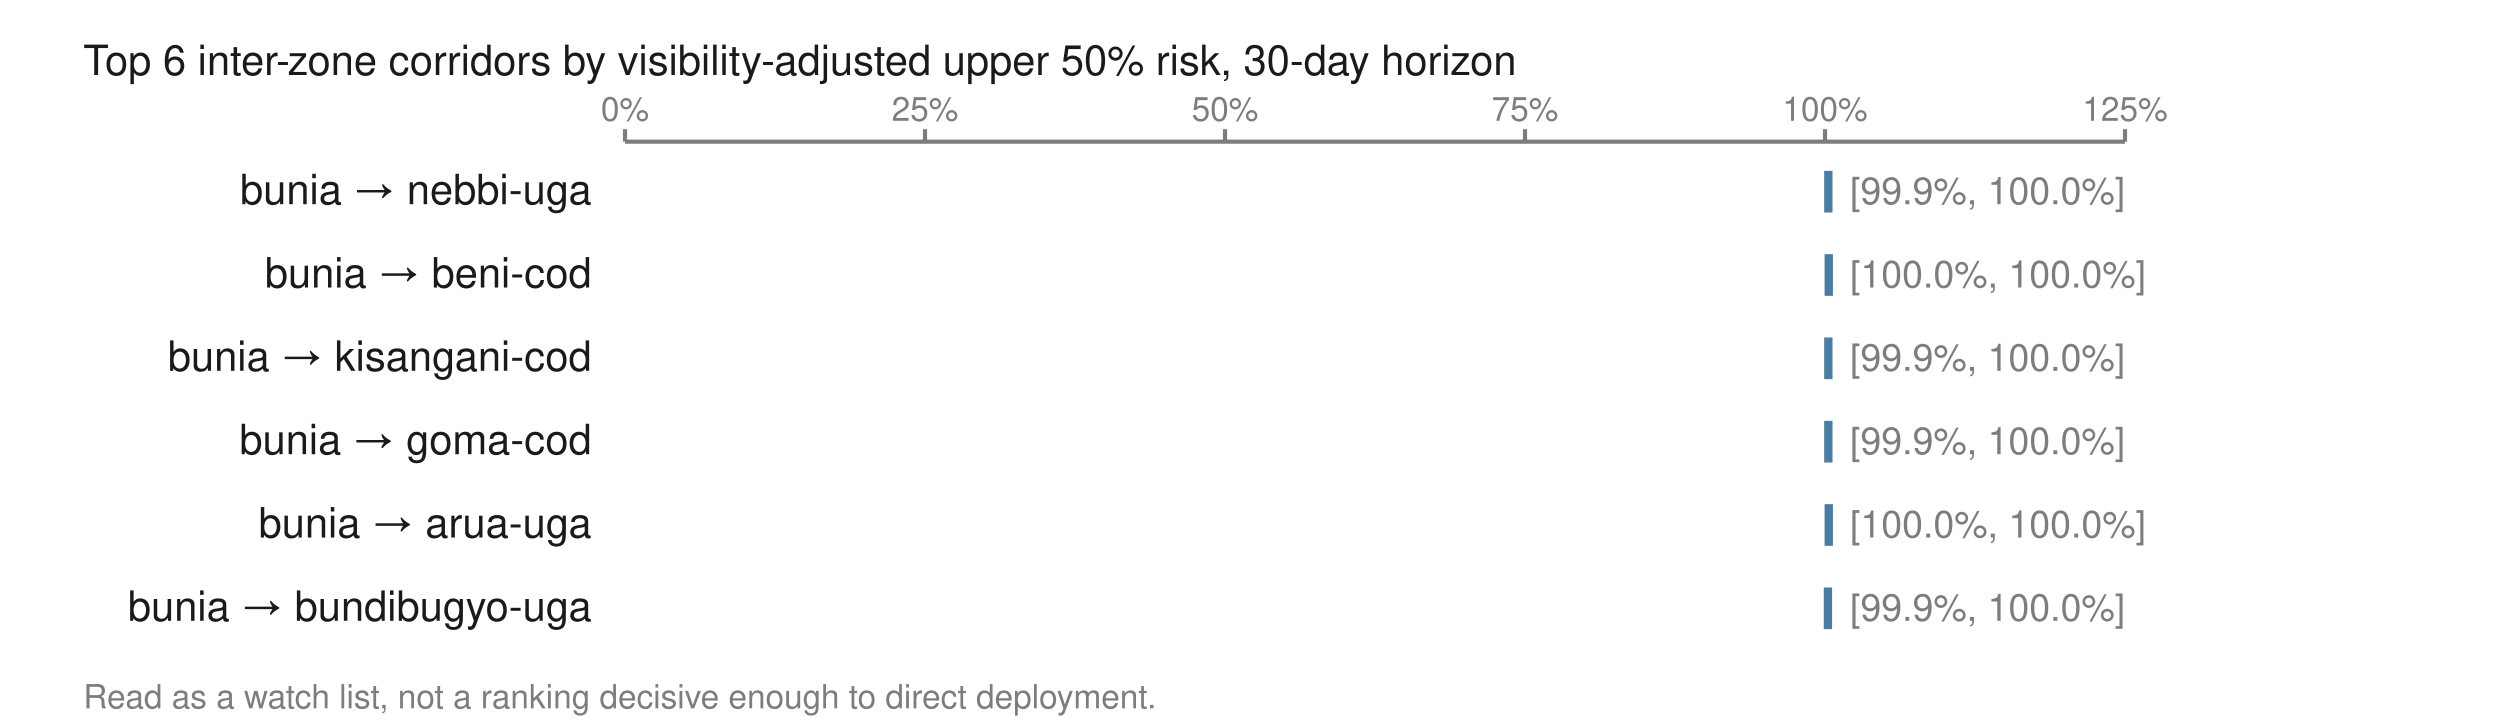
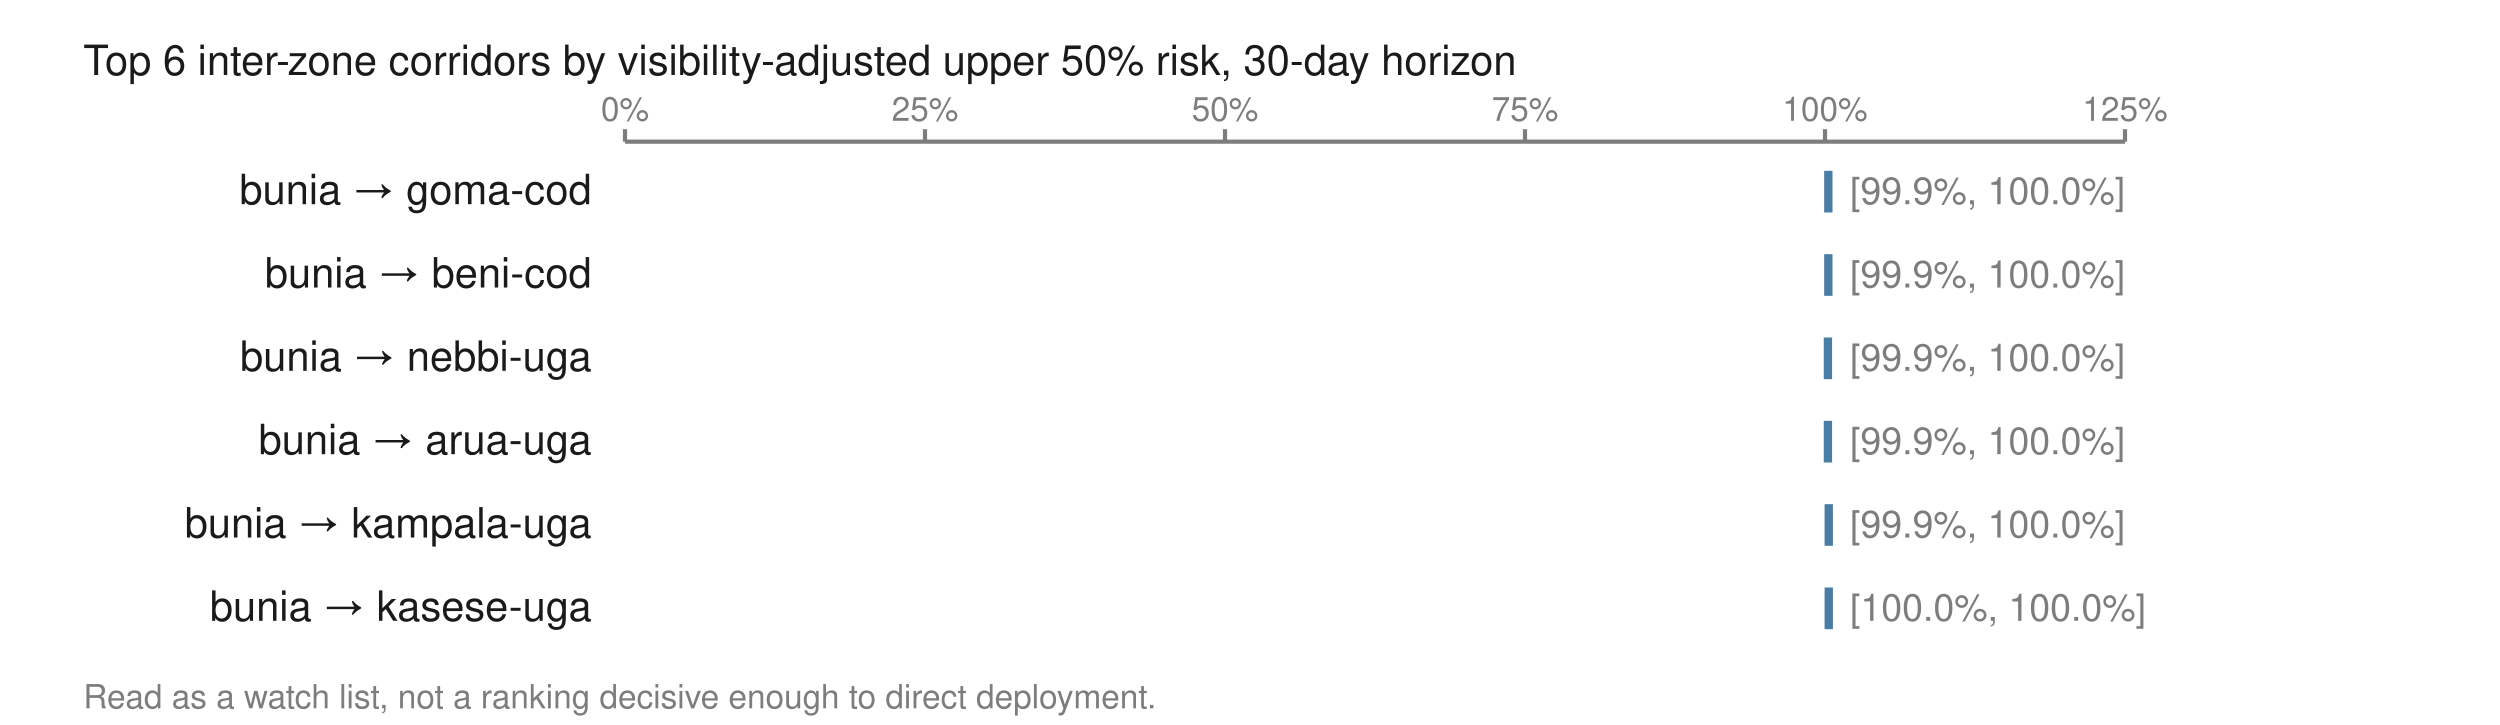
<svg xmlns="http://www.w3.org/2000/svg" viewBox="0 0 600 174" width="600" height="174" role="img" aria-labelledby="t">
  <text x="20.0" y="18.0" font-family="Helvetica,Arial,sans-serif" font-size="10" fill="#1a1a1a" font-weight="normal" text-anchor="start">Top 6 inter-zone corridors by visibility-adjusted upper 50% risk, 30-day horizon</text>
  <line x1="150.0" y1="34.0" x2="510.0" y2="34.0" stroke="#7d7d7d" stroke-width="1" />
  <line x1="150.0" y1="31.0" x2="150.0" y2="34.0" stroke="#7d7d7d" stroke-width="1" />
  <text x="150.0" y="29.0" font-family="Helvetica,Arial,sans-serif" font-size="8" fill="#7d7d7d" font-weight="normal" text-anchor="middle">0%</text>
  <line x1="222.0" y1="31.0" x2="222.0" y2="34.0" stroke="#7d7d7d" stroke-width="1" />
  <text x="222.0" y="29.0" font-family="Helvetica,Arial,sans-serif" font-size="8" fill="#7d7d7d" font-weight="normal" text-anchor="middle">25%</text>
  <line x1="294.0" y1="31.0" x2="294.0" y2="34.0" stroke="#7d7d7d" stroke-width="1" />
  <text x="294.0" y="29.0" font-family="Helvetica,Arial,sans-serif" font-size="8" fill="#7d7d7d" font-weight="normal" text-anchor="middle">50%</text>
  <line x1="366.0" y1="31.0" x2="366.0" y2="34.0" stroke="#7d7d7d" stroke-width="1" />
  <text x="366.0" y="29.0" font-family="Helvetica,Arial,sans-serif" font-size="8" fill="#7d7d7d" font-weight="normal" text-anchor="middle">75%</text>
  <line x1="438.0" y1="31.0" x2="438.0" y2="34.0" stroke="#7d7d7d" stroke-width="1" />
  <text x="438.0" y="29.0" font-family="Helvetica,Arial,sans-serif" font-size="8" fill="#7d7d7d" font-weight="normal" text-anchor="middle">100%</text>
  <line x1="510.0" y1="31.0" x2="510.0" y2="34.0" stroke="#7d7d7d" stroke-width="1" />
  <text x="510.0" y="29.0" font-family="Helvetica,Arial,sans-serif" font-size="8" fill="#7d7d7d" font-weight="normal" text-anchor="middle">125%</text>
-   <text x="142.0" y="49.0" font-family="Helvetica,Arial,sans-serif" font-size="10" fill="#1a1a1a" font-weight="normal" text-anchor="end">bunia → nebbi-uga</text>
+   <text x="142.0" y="49.0" font-family="Helvetica,Arial,sans-serif" font-size="10" fill="#1a1a1a" font-weight="normal" text-anchor="end">bunia → goma-cod</text>
  <rect x="437.8" y="41.0" width="2.0" height="10.0" fill="#4a7da3" />
  <text x="444.0" y="49.0" font-family="Helvetica,Arial,sans-serif" font-size="9" fill="#7d7d7d" font-weight="normal" text-anchor="start">[99.9%, 100.0%]</text>
  <text x="142.0" y="69.0" font-family="Helvetica,Arial,sans-serif" font-size="10" fill="#1a1a1a" font-weight="normal" text-anchor="end">bunia → beni-cod</text>
-   <rect x="437.9" y="61.0" width="2.0" height="10.0" fill="#4a7da3" />
-   <text x="444.0" y="69.0" font-family="Helvetica,Arial,sans-serif" font-size="9" fill="#7d7d7d" font-weight="normal" text-anchor="start">[100.0%, 100.0%]</text>
-   <text x="142.0" y="89.0" font-family="Helvetica,Arial,sans-serif" font-size="10" fill="#1a1a1a" font-weight="normal" text-anchor="end">bunia → kisangani-cod</text>
-   <rect x="437.8" y="81.0" width="2.0" height="10.0" fill="#4a7da3" />
+   <rect x="437.8" y="61.0" width="2.0" height="10.0" fill="#4a7da3" />
+   <text x="444.0" y="69.0" font-family="Helvetica,Arial,sans-serif" font-size="9" fill="#7d7d7d" font-weight="normal" text-anchor="start">[99.9%, 100.0%]</text>
+   <text x="142.0" y="89.0" font-family="Helvetica,Arial,sans-serif" font-size="10" fill="#1a1a1a" font-weight="normal" text-anchor="end">bunia → nebbi-uga</text>
+   <rect x="437.7" y="81.0" width="2.0" height="10.0" fill="#4a7da3" />
  <text x="444.0" y="89.0" font-family="Helvetica,Arial,sans-serif" font-size="9" fill="#7d7d7d" font-weight="normal" text-anchor="start">[99.9%, 100.0%]</text>
-   <text x="142.0" y="109.0" font-family="Helvetica,Arial,sans-serif" font-size="10" fill="#1a1a1a" font-weight="normal" text-anchor="end">bunia → goma-cod</text>
-   <rect x="437.8" y="101.0" width="2.0" height="10.0" fill="#4a7da3" />
+   <text x="142.0" y="109.0" font-family="Helvetica,Arial,sans-serif" font-size="10" fill="#1a1a1a" font-weight="normal" text-anchor="end">bunia → arua-uga</text>
+   <rect x="437.7" y="101.0" width="2.0" height="10.0" fill="#4a7da3" />
  <text x="444.0" y="109.0" font-family="Helvetica,Arial,sans-serif" font-size="9" fill="#7d7d7d" font-weight="normal" text-anchor="start">[99.9%, 100.0%]</text>
-   <text x="142.0" y="129.0" font-family="Helvetica,Arial,sans-serif" font-size="10" fill="#1a1a1a" font-weight="normal" text-anchor="end">bunia → arua-uga</text>
+   <text x="142.0" y="129.0" font-family="Helvetica,Arial,sans-serif" font-size="10" fill="#1a1a1a" font-weight="normal" text-anchor="end">bunia → kampala-uga</text>
  <rect x="437.9" y="121.0" width="2.0" height="10.0" fill="#4a7da3" />
-   <text x="444.0" y="129.0" font-family="Helvetica,Arial,sans-serif" font-size="9" fill="#7d7d7d" font-weight="normal" text-anchor="start">[100.0%, 100.0%]</text>
-   <text x="142.0" y="149.0" font-family="Helvetica,Arial,sans-serif" font-size="10" fill="#1a1a1a" font-weight="normal" text-anchor="end">bunia → bundibugyo-uga</text>
-   <rect x="437.7" y="141.0" width="2.0" height="10.0" fill="#4a7da3" />
-   <text x="444.0" y="149.0" font-family="Helvetica,Arial,sans-serif" font-size="9" fill="#7d7d7d" font-weight="normal" text-anchor="start">[99.9%, 100.0%]</text>
+   <text x="444.0" y="129.0" font-family="Helvetica,Arial,sans-serif" font-size="9" fill="#7d7d7d" font-weight="normal" text-anchor="start">[99.9%, 100.0%]</text>
+   <text x="142.0" y="149.0" font-family="Helvetica,Arial,sans-serif" font-size="10" fill="#1a1a1a" font-weight="normal" text-anchor="end">bunia → kasese-uga</text>
+   <rect x="437.9" y="141.0" width="2.0" height="10.0" fill="#4a7da3" />
+   <text x="444.0" y="149.0" font-family="Helvetica,Arial,sans-serif" font-size="9" fill="#7d7d7d" font-weight="normal" text-anchor="start">[100.0%, 100.0%]</text>
  <text x="20.0" y="170.0" font-family="Helvetica,Arial,sans-serif" font-size="8" fill="#7d7d7d" font-weight="normal" text-anchor="start">Read as a watch list, not a ranking decisive enough to direct deployment.</text>
</svg>
